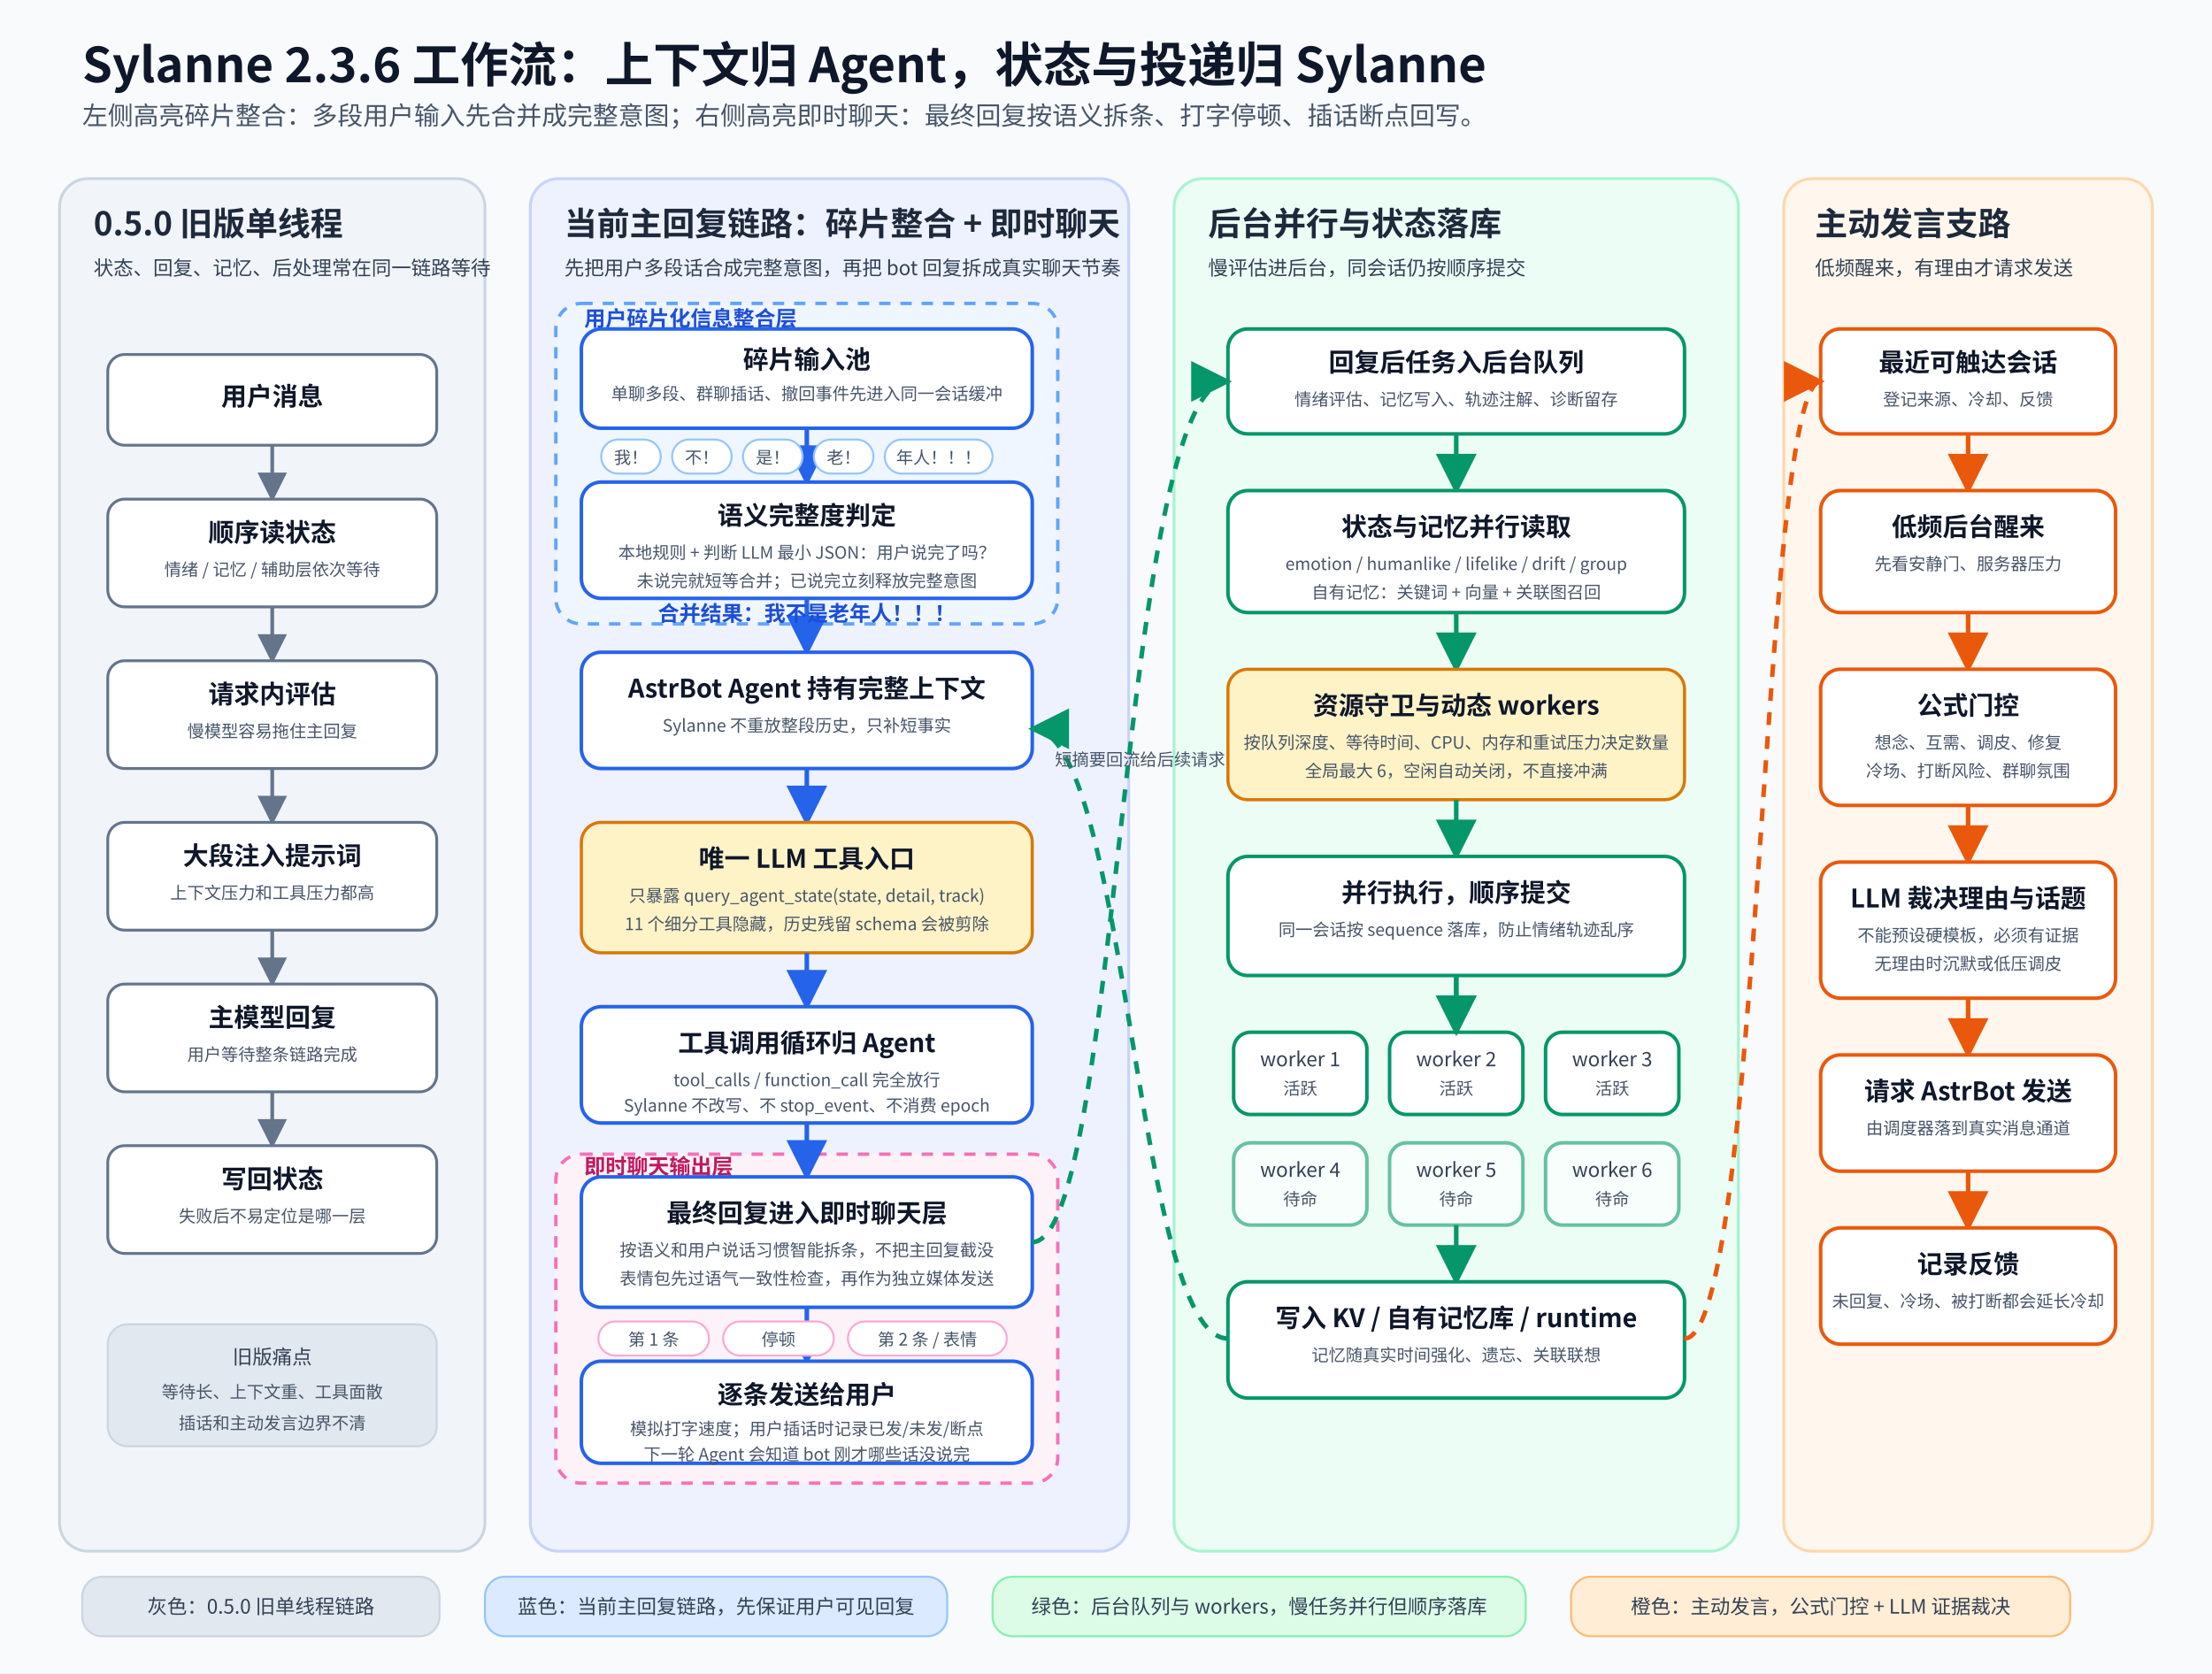
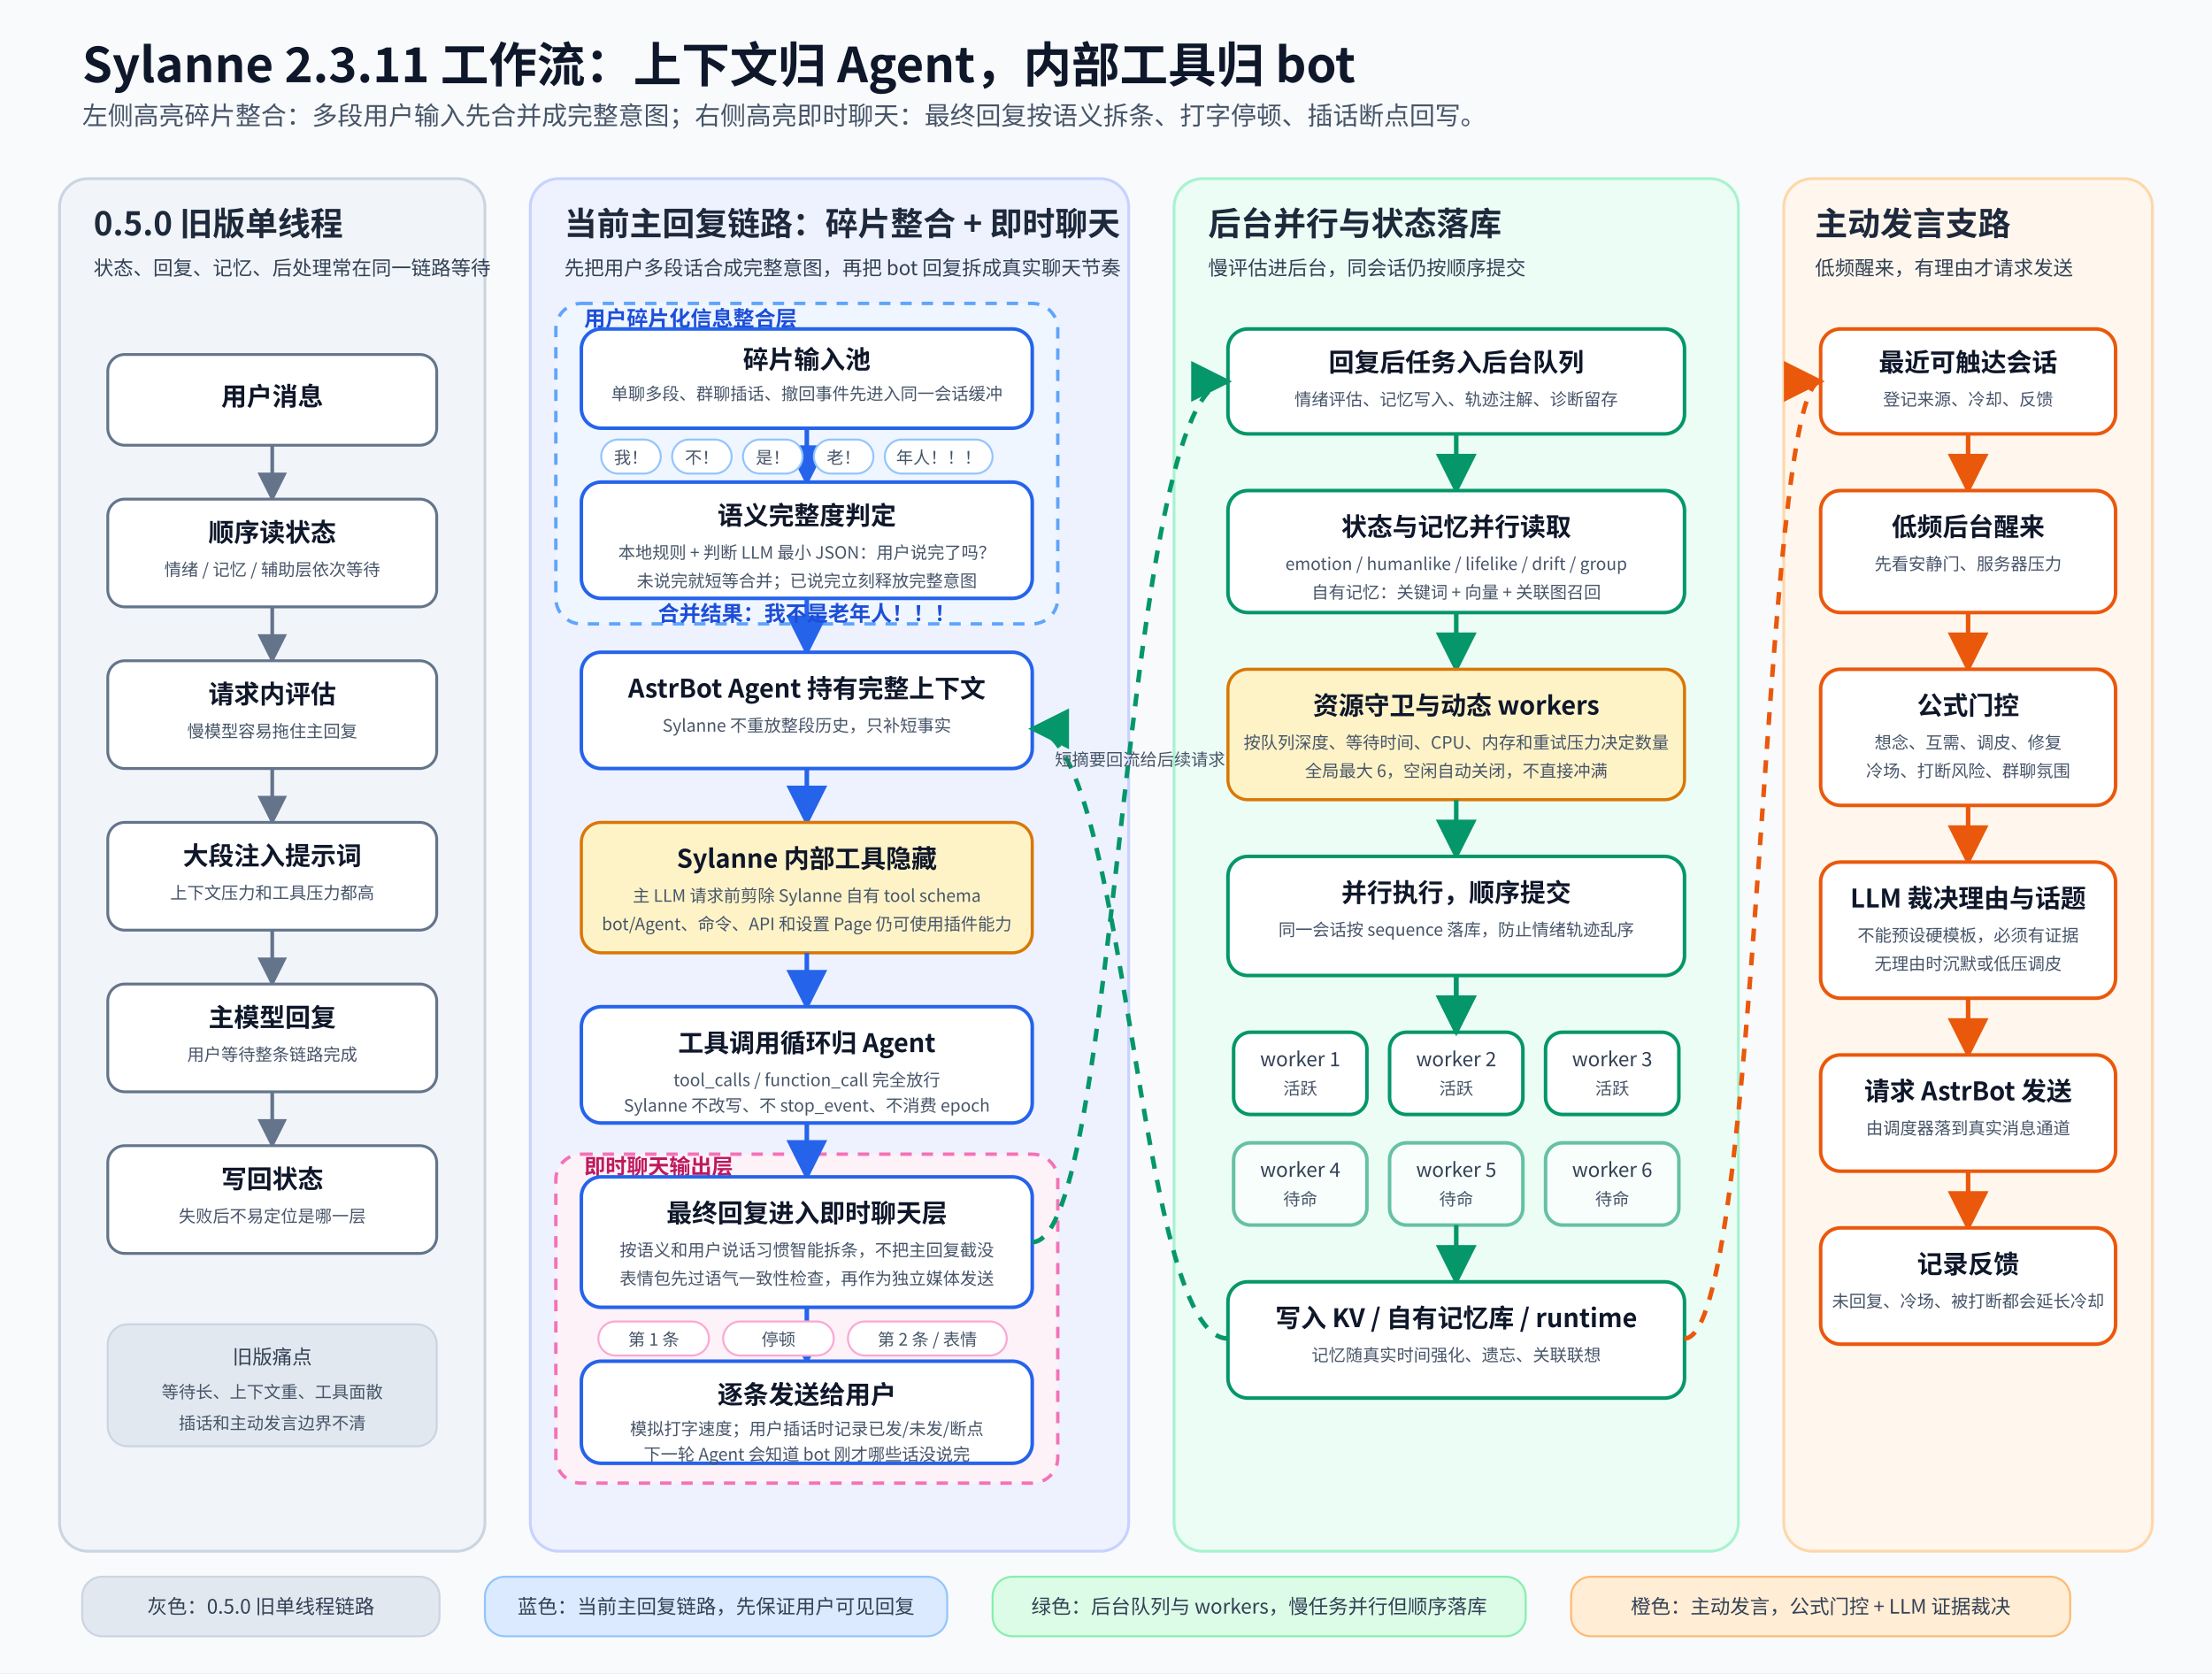
<svg xmlns="http://www.w3.org/2000/svg" width="1560" height="1180" viewBox="0 0 1560 1180" role="img" aria-labelledby="title desc">
  <defs>
    <marker id="arrowBlue" viewBox="0 0 10 10" refX="9" refY="5" markerWidth="9" markerHeight="9" orient="auto-start-reverse">
      <path d="M0 0 L10 5 L0 10 Z" fill="#2563eb" />
    </marker>
    <marker id="arrowGreen" viewBox="0 0 10 10" refX="9" refY="5" markerWidth="9" markerHeight="9" orient="auto-start-reverse">
      <path d="M0 0 L10 5 L0 10 Z" fill="#059669" />
    </marker>
    <marker id="arrowOrange" viewBox="0 0 10 10" refX="9" refY="5" markerWidth="9" markerHeight="9" orient="auto-start-reverse">
      <path d="M0 0 L10 5 L0 10 Z" fill="#ea580c" />
    </marker>
    <marker id="arrowGray" viewBox="0 0 10 10" refX="9" refY="5" markerWidth="8" markerHeight="8" orient="auto-start-reverse">
      <path d="M0 0 L10 5 L0 10 Z" fill="#64748b" />
    </marker>
    <style>
      .bg { fill: #f8fafc; }
      .title { font-family: "Microsoft YaHei", "Noto Sans CJK SC", Arial, sans-serif; font-size: 34px; font-weight: 800; fill: #0f172a; }
      .subtitle { font-family: "Microsoft YaHei", "Noto Sans CJK SC", Arial, sans-serif; font-size: 18px; fill: #475569; }
      .laneTitle { font-family: "Microsoft YaHei", "Noto Sans CJK SC", Arial, sans-serif; font-size: 23px; font-weight: 800; fill: #1e293b; }
      .text { font-family: "Microsoft YaHei", "Noto Sans CJK SC", Arial, sans-serif; font-size: 18px; font-weight: 700; fill: #0f172a; }
      .small { font-family: "Microsoft YaHei", "Noto Sans CJK SC", Arial, sans-serif; font-size: 14px; fill: #334155; }
      .tiny { font-family: "Microsoft YaHei", "Noto Sans CJK SC", Arial, sans-serif; font-size: 12px; fill: #475569; }
      .laneOld { fill: #f1f5f9; stroke: #cbd5e1; stroke-width: 2; }
      .laneMain { fill: #eef2ff; stroke: #c7d2fe; stroke-width: 2; }
      .laneBack { fill: #ecfdf5; stroke: #a7f3d0; stroke-width: 2; }
      .lanePro { fill: #fff7ed; stroke: #fed7aa; stroke-width: 2; }
      .nodeOld { fill: #ffffff; stroke: #64748b; stroke-width: 2; }
      .nodeBlue { fill: #ffffff; stroke: #2563eb; stroke-width: 2.5; }
      .nodeGreen { fill: #ffffff; stroke: #059669; stroke-width: 2.5; }
      .nodeOrange { fill: #ffffff; stroke: #ea580c; stroke-width: 2.5; }
      .guard { fill: #fef3c7; stroke: #d97706; stroke-width: 2.2; }
      .danger { fill: #fee2e2; stroke: #ef4444; stroke-width: 2; }
      .badgeBlue { fill: #dbeafe; stroke: #93c5fd; stroke-width: 1.4; }
      .badgeGreen { fill: #dcfce7; stroke: #86efac; stroke-width: 1.4; }
      .badgeOrange { fill: #ffedd5; stroke: #fdba74; stroke-width: 1.4; }
      .badgeGray { fill: #e2e8f0; stroke: #cbd5e1; stroke-width: 1.4; }
      .chatBand { fill: #eff6ff; stroke: #60a5fa; stroke-width: 2.4; stroke-dasharray: 8 7; }
      .chatOutBand { fill: #fdf2f8; stroke: #f472b6; stroke-width: 2.4; stroke-dasharray: 8 7; }
      .bubble { fill: #ffffff; stroke: #93c5fd; stroke-width: 1.4; }
      .replyBubble { fill: #ffffff; stroke: #f9a8d4; stroke-width: 1.4; }
      .chatTitle { font-family: "Microsoft YaHei", "Noto Sans CJK SC", Arial, sans-serif; font-size: 15px; font-weight: 800; fill: #1d4ed8; }
      .chatOutTitle { font-family: "Microsoft YaHei", "Noto Sans CJK SC", Arial, sans-serif; font-size: 15px; font-weight: 800; fill: #be185d; }
      .arrowBlue { stroke: #2563eb; stroke-width: 3.2; fill: none; marker-end: url(#arrowBlue); }
      .arrowGreen { stroke: #059669; stroke-width: 3.2; fill: none; marker-end: url(#arrowGreen); }
      .arrowOrange { stroke: #ea580c; stroke-width: 3.2; fill: none; marker-end: url(#arrowOrange); }
      .arrowGray { stroke: #64748b; stroke-width: 2.6; fill: none; marker-end: url(#arrowGray); }
      .dash { stroke-dasharray: 9 8; }
      .muted { opacity: 0.58; }
    </style>
  </defs>
  <rect class="bg" width="1560" height="1180" />
-   <text class="title" x="58" y="58">Sylanne 2.3.6 工作流：上下文归 Agent，状态与投递归 Sylanne</text>
+   <text class="title" x="58" y="58">Sylanne 2.3.11 工作流：上下文归 Agent，内部工具归 bot</text>
  <text class="subtitle" x="58" y="88">左侧高亮碎片整合：多段用户输入先合并成完整意图；右侧高亮即时聊天：最终回复按语义拆条、打字停顿、插话断点回写。</text>
  <rect class="laneOld" x="42" y="126" width="300" height="968" rx="20" />
  <text class="laneTitle" x="66" y="166">0.5.0 旧版单线程</text>
  <text class="small" x="66" y="194">状态、回复、记忆、后处理常在同一链路等待</text>
  <rect class="laneMain" x="374" y="126" width="422" height="968" rx="20" />
  <text class="laneTitle" x="398" y="166">当前主回复链路：碎片整合 + 即时聊天</text>
  <text class="small" x="398" y="194">先把用户多段话合成完整意图，再把 bot 回复拆成真实聊天节奏</text>
  <rect class="laneBack" x="828" y="126" width="398" height="968" rx="20" />
  <text class="laneTitle" x="852" y="166">后台并行与状态落库</text>
  <text class="small" x="852" y="194">慢评估进后台，同会话仍按顺序提交</text>
  <rect class="lanePro" x="1258" y="126" width="260" height="968" rx="20" />
  <text class="laneTitle" x="1280" y="166">主动发言支路</text>
  <text class="small" x="1280" y="194">低频醒来，有理由才请求发送</text>
  <g id="old-flow">
    <rect class="nodeOld" x="76" y="250" width="232" height="64" rx="12" />
    <text class="text" x="192" y="286" text-anchor="middle">用户消息</text>
    <path class="arrowGray" d="M192 314 V352" />
    <rect class="nodeOld" x="76" y="352" width="232" height="76" rx="12" />
    <text class="text" x="192" y="382" text-anchor="middle">顺序读状态</text>
    <text class="tiny" x="192" y="406" text-anchor="middle">情绪 / 记忆 / 辅助层依次等待</text>
    <path class="arrowGray" d="M192 428 V466" />
    <rect class="nodeOld" x="76" y="466" width="232" height="76" rx="12" />
    <text class="text" x="192" y="496" text-anchor="middle">请求内评估</text>
    <text class="tiny" x="192" y="520" text-anchor="middle">慢模型容易拖住主回复</text>
    <path class="arrowGray" d="M192 542 V580" />
    <rect class="nodeOld" x="76" y="580" width="232" height="76" rx="12" />
    <text class="text" x="192" y="610" text-anchor="middle">大段注入提示词</text>
    <text class="tiny" x="192" y="634" text-anchor="middle">上下文压力和工具压力都高</text>
    <path class="arrowGray" d="M192 656 V694" />
    <rect class="nodeOld" x="76" y="694" width="232" height="76" rx="12" />
    <text class="text" x="192" y="724" text-anchor="middle">主模型回复</text>
    <text class="tiny" x="192" y="748" text-anchor="middle">用户等待整条链路完成</text>
    <path class="arrowGray" d="M192 770 V808" />
    <rect class="nodeOld" x="76" y="808" width="232" height="76" rx="12" />
    <text class="text" x="192" y="838" text-anchor="middle">写回状态</text>
    <text class="tiny" x="192" y="862" text-anchor="middle">失败后不易定位是哪一层</text>
    <rect class="badgeGray" x="76" y="934" width="232" height="86" rx="14" />
    <text class="small" x="192" y="962" text-anchor="middle">旧版痛点</text>
    <text class="tiny" x="192" y="986" text-anchor="middle">等待长、上下文重、工具面散</text>
    <text class="tiny" x="192" y="1008" text-anchor="middle">插话和主动发言边界不清</text>
  </g>
  <g id="main-flow">
    <rect class="chatBand" x="392" y="214" width="354" height="226" rx="18" />
    <text class="chatTitle" x="412" y="230">用户碎片化信息整合层</text>
    <rect class="chatOutBand" x="392" y="814" width="354" height="232" rx="18" />
    <text class="chatOutTitle" x="412" y="828">即时聊天输出层</text>
    <rect class="nodeBlue" x="410" y="232" width="318" height="70" rx="14" />
    <text class="text" x="569" y="260" text-anchor="middle">碎片输入池</text>
    <text class="tiny" x="569" y="282" text-anchor="middle">单聊多段、群聊插话、撤回事件先进入同一会话缓冲</text>
    <path class="arrowBlue" d="M569 302 V340" />
    <rect class="bubble" x="424" y="310" width="42" height="24" rx="12" />
    <text class="tiny" x="445" y="327" text-anchor="middle">我！</text>
    <rect class="bubble" x="474" y="310" width="42" height="24" rx="12" />
    <text class="tiny" x="495" y="327" text-anchor="middle">不！</text>
    <rect class="bubble" x="524" y="310" width="42" height="24" rx="12" />
    <text class="tiny" x="545" y="327" text-anchor="middle">是！</text>
    <rect class="bubble" x="574" y="310" width="42" height="24" rx="12" />
    <text class="tiny" x="595" y="327" text-anchor="middle">老！</text>
    <rect class="bubble" x="624" y="310" width="76" height="24" rx="12" />
    <text class="tiny" x="662" y="327" text-anchor="middle">年人！！！</text>
    <rect class="nodeBlue" x="410" y="340" width="318" height="82" rx="14" />
    <text class="text" x="569" y="370" text-anchor="middle">语义完整度判定</text>
    <text class="tiny" x="569" y="394" text-anchor="middle">本地规则 + 判断 LLM 最小 JSON：用户说完了吗？</text>
    <text class="tiny" x="569" y="414" text-anchor="middle">未说完就短等合并；已说完立刻释放完整意图</text>
    <path class="arrowBlue" d="M569 422 V460" />
    <text class="chatTitle" x="569" y="438" text-anchor="middle">合并结果：我不是老年人！！！</text>
    <rect class="nodeBlue" x="410" y="460" width="318" height="82" rx="14" />
    <text class="text" x="569" y="492" text-anchor="middle">AstrBot Agent 持有完整上下文</text>
    <text class="tiny" x="569" y="516" text-anchor="middle">Sylanne 不重放整段历史，只补短事实</text>
    <path class="arrowBlue" d="M569 542 V580" />
    <rect class="guard" x="410" y="580" width="318" height="92" rx="14" />
-     <text class="text" x="569" y="612" text-anchor="middle">唯一 LLM 工具入口</text>
-     <text class="tiny" x="569" y="636" text-anchor="middle">只暴露 query_agent_state(state, detail, track)</text>
-     <text class="tiny" x="569" y="656" text-anchor="middle">11 个细分工具隐藏，历史残留 schema 会被剪除</text>
+     <text class="text" x="569" y="612" text-anchor="middle">Sylanne 内部工具隐藏</text>
+     <text class="tiny" x="569" y="636" text-anchor="middle">主 LLM 请求前剪除 Sylanne 自有 tool schema</text>
+     <text class="tiny" x="569" y="656" text-anchor="middle">bot/Agent、命令、API 和设置 Page 仍可使用插件能力</text>
    <path class="arrowBlue" d="M569 672 V710" />
    <rect class="nodeBlue" x="410" y="710" width="318" height="82" rx="14" />
    <text class="text" x="569" y="742" text-anchor="middle">工具调用循环归 Agent</text>
    <text class="tiny" x="569" y="766" text-anchor="middle">tool_calls / function_call 完全放行</text>
    <text class="tiny" x="569" y="784" text-anchor="middle">Sylanne 不改写、不 stop_event、不消费 epoch</text>
    <path class="arrowBlue" d="M569 792 V830" />
    <rect class="nodeBlue" x="410" y="830" width="318" height="92" rx="14" />
    <text class="text" x="569" y="862" text-anchor="middle">最终回复进入即时聊天层</text>
    <text class="tiny" x="569" y="886" text-anchor="middle">按语义和用户说话习惯智能拆条，不把主回复截没</text>
    <text class="tiny" x="569" y="906" text-anchor="middle">表情包先过语气一致性检查，再作为独立媒体发送</text>
    <path class="arrowBlue" d="M569 922 V960" />
    <rect class="replyBubble" x="422" y="932" width="78" height="24" rx="12" />
    <text class="tiny" x="461" y="949" text-anchor="middle">第 1 条</text>
    <rect class="replyBubble" x="510" y="932" width="78" height="24" rx="12" />
    <text class="tiny" x="549" y="949" text-anchor="middle">停顿</text>
    <rect class="replyBubble" x="598" y="932" width="112" height="24" rx="12" />
    <text class="tiny" x="654" y="949" text-anchor="middle">第 2 条 / 表情</text>
    <rect class="nodeBlue" x="410" y="960" width="318" height="72" rx="14" />
    <text class="text" x="569" y="990" text-anchor="middle">逐条发送给用户</text>
    <text class="tiny" x="569" y="1012" text-anchor="middle">模拟打字速度；用户插话时记录已发/未发/断点</text>
    <text class="tiny" x="569" y="1030" text-anchor="middle">下一轮 Agent 会知道 bot 刚才哪些话没说完</text>
  </g>
  <g id="background-flow">
    <rect class="nodeGreen" x="866" y="232" width="322" height="74" rx="14" />
    <text class="text" x="1027" y="262" text-anchor="middle">回复后任务入后台队列</text>
    <text class="tiny" x="1027" y="286" text-anchor="middle">情绪评估、记忆写入、轨迹注解、诊断留存</text>
    <path class="arrowGreen dash" d="M728 876 C790 876 790 269 866 269" />
    <path class="arrowGreen" d="M1027 306 V346" />
    <rect class="nodeGreen" x="866" y="346" width="322" height="86" rx="14" />
    <text class="text" x="1027" y="378" text-anchor="middle">状态与记忆并行读取</text>
    <text class="tiny" x="1027" y="402" text-anchor="middle">emotion / humanlike / lifelike / drift / group</text>
    <text class="tiny" x="1027" y="422" text-anchor="middle">自有记忆：关键词 + 向量 + 关联图召回</text>
    <path class="arrowGreen" d="M1027 432 V472" />
    <rect class="guard" x="866" y="472" width="322" height="92" rx="14" />
    <text class="text" x="1027" y="504" text-anchor="middle">资源守卫与动态 workers</text>
    <text class="tiny" x="1027" y="528" text-anchor="middle">按队列深度、等待时间、CPU、内存和重试压力决定数量</text>
    <text class="tiny" x="1027" y="548" text-anchor="middle">全局最大 6，空闲自动关闭，不直接冲满</text>
    <path class="arrowGreen" d="M1027 564 V604" />
    <rect class="nodeGreen" x="866" y="604" width="322" height="84" rx="14" />
    <text class="text" x="1027" y="636" text-anchor="middle">并行执行，顺序提交</text>
    <text class="tiny" x="1027" y="660" text-anchor="middle">同一会话按 sequence 落库，防止情绪轨迹乱序</text>
    <path class="arrowGreen" d="M1027 688 V728" />
    <g id="worker-pool">
      <rect class="nodeGreen" x="870" y="728" width="94" height="58" rx="12" />
      <text class="small" x="917" y="752" text-anchor="middle">worker 1</text>
      <text class="tiny" x="917" y="772" text-anchor="middle">活跃</text>
      <rect class="nodeGreen" x="980" y="728" width="94" height="58" rx="12" />
      <text class="small" x="1027" y="752" text-anchor="middle">worker 2</text>
      <text class="tiny" x="1027" y="772" text-anchor="middle">活跃</text>
      <rect class="nodeGreen" x="1090" y="728" width="94" height="58" rx="12" />
      <text class="small" x="1137" y="752" text-anchor="middle">worker 3</text>
      <text class="tiny" x="1137" y="772" text-anchor="middle">活跃</text>
      <rect class="nodeGreen muted" x="870" y="806" width="94" height="58" rx="12" />
      <text class="small" x="917" y="830" text-anchor="middle">worker 4</text>
      <text class="tiny" x="917" y="850" text-anchor="middle">待命</text>
      <rect class="nodeGreen muted" x="980" y="806" width="94" height="58" rx="12" />
      <text class="small" x="1027" y="830" text-anchor="middle">worker 5</text>
      <text class="tiny" x="1027" y="850" text-anchor="middle">待命</text>
      <rect class="nodeGreen muted" x="1090" y="806" width="94" height="58" rx="12" />
      <text class="small" x="1137" y="830" text-anchor="middle">worker 6</text>
      <text class="tiny" x="1137" y="850" text-anchor="middle">待命</text>
    </g>
    <path class="arrowGreen" d="M1027 688 V728" />
    <path class="arrowGreen" d="M1027 864 V904" />
    <rect class="nodeGreen" x="866" y="904" width="322" height="82" rx="14" />
    <text class="text" x="1027" y="936" text-anchor="middle">写入 KV / 自有记忆库 / runtime</text>
    <text class="tiny" x="1027" y="960" text-anchor="middle">记忆随真实时间强化、遗忘、关联联想</text>
    <path class="arrowGreen dash" d="M866 944 C800 944 796 514 728 514" />
    <text class="tiny" x="744" y="540">短摘要回流给后续请求</text>
  </g>
  <g id="proactive-flow">
    <rect class="nodeOrange" x="1284" y="232" width="208" height="74" rx="14" />
    <text class="text" x="1388" y="262" text-anchor="middle">最近可触达会话</text>
    <text class="tiny" x="1388" y="286" text-anchor="middle">登记来源、冷却、反馈</text>
    <path class="arrowOrange" d="M1388 306 V346" />
    <rect class="nodeOrange" x="1284" y="346" width="208" height="86" rx="14" />
    <text class="text" x="1388" y="378" text-anchor="middle">低频后台醒来</text>
    <text class="tiny" x="1388" y="402" text-anchor="middle">先看安静门、服务器压力</text>
    <path class="arrowOrange" d="M1388 432 V472" />
    <rect class="nodeOrange" x="1284" y="472" width="208" height="96" rx="14" />
    <text class="text" x="1388" y="504" text-anchor="middle">公式门控</text>
    <text class="tiny" x="1388" y="528" text-anchor="middle">想念、互需、调皮、修复</text>
    <text class="tiny" x="1388" y="548" text-anchor="middle">冷场、打断风险、群聊氛围</text>
    <path class="arrowOrange" d="M1388 568 V608" />
    <rect class="nodeOrange" x="1284" y="608" width="208" height="96" rx="14" />
    <text class="text" x="1388" y="640" text-anchor="middle">LLM 裁决理由与话题</text>
    <text class="tiny" x="1388" y="664" text-anchor="middle">不能预设硬模板，必须有证据</text>
    <text class="tiny" x="1388" y="684" text-anchor="middle">无理由时沉默或低压调皮</text>
    <path class="arrowOrange" d="M1388 704 V744" />
    <rect class="nodeOrange" x="1284" y="744" width="208" height="82" rx="14" />
    <text class="text" x="1388" y="776" text-anchor="middle">请求 AstrBot 发送</text>
    <text class="tiny" x="1388" y="800" text-anchor="middle">由调度器落到真实消息通道</text>
    <path class="arrowOrange" d="M1388 826 V866" />
    <rect class="nodeOrange" x="1284" y="866" width="208" height="82" rx="14" />
    <text class="text" x="1388" y="898" text-anchor="middle">记录反馈</text>
    <text class="tiny" x="1388" y="922" text-anchor="middle">未回复、冷场、被打断都会延长冷却</text>
    <path class="arrowOrange dash" d="M1188 944 C1242 944 1242 269 1284 269" />
  </g>
  <g id="legend">
    <rect class="badgeGray" x="58" y="1112" width="252" height="42" rx="14" />
    <text class="small" x="184" y="1138" text-anchor="middle">灰色：0.5.0 旧单线程链路</text>
    <rect class="badgeBlue" x="342" y="1112" width="326" height="42" rx="14" />
    <text class="small" x="505" y="1138" text-anchor="middle">蓝色：当前主回复链路，先保证用户可见回复</text>
    <rect class="badgeGreen" x="700" y="1112" width="376" height="42" rx="14" />
    <text class="small" x="888" y="1138" text-anchor="middle">绿色：后台队列与 workers，慢任务并行但顺序落库</text>
    <rect class="badgeOrange" x="1108" y="1112" width="352" height="42" rx="14" />
    <text class="small" x="1284" y="1138" text-anchor="middle">橙色：主动发言，公式门控 + LLM 证据裁决</text>
  </g>
</svg>
